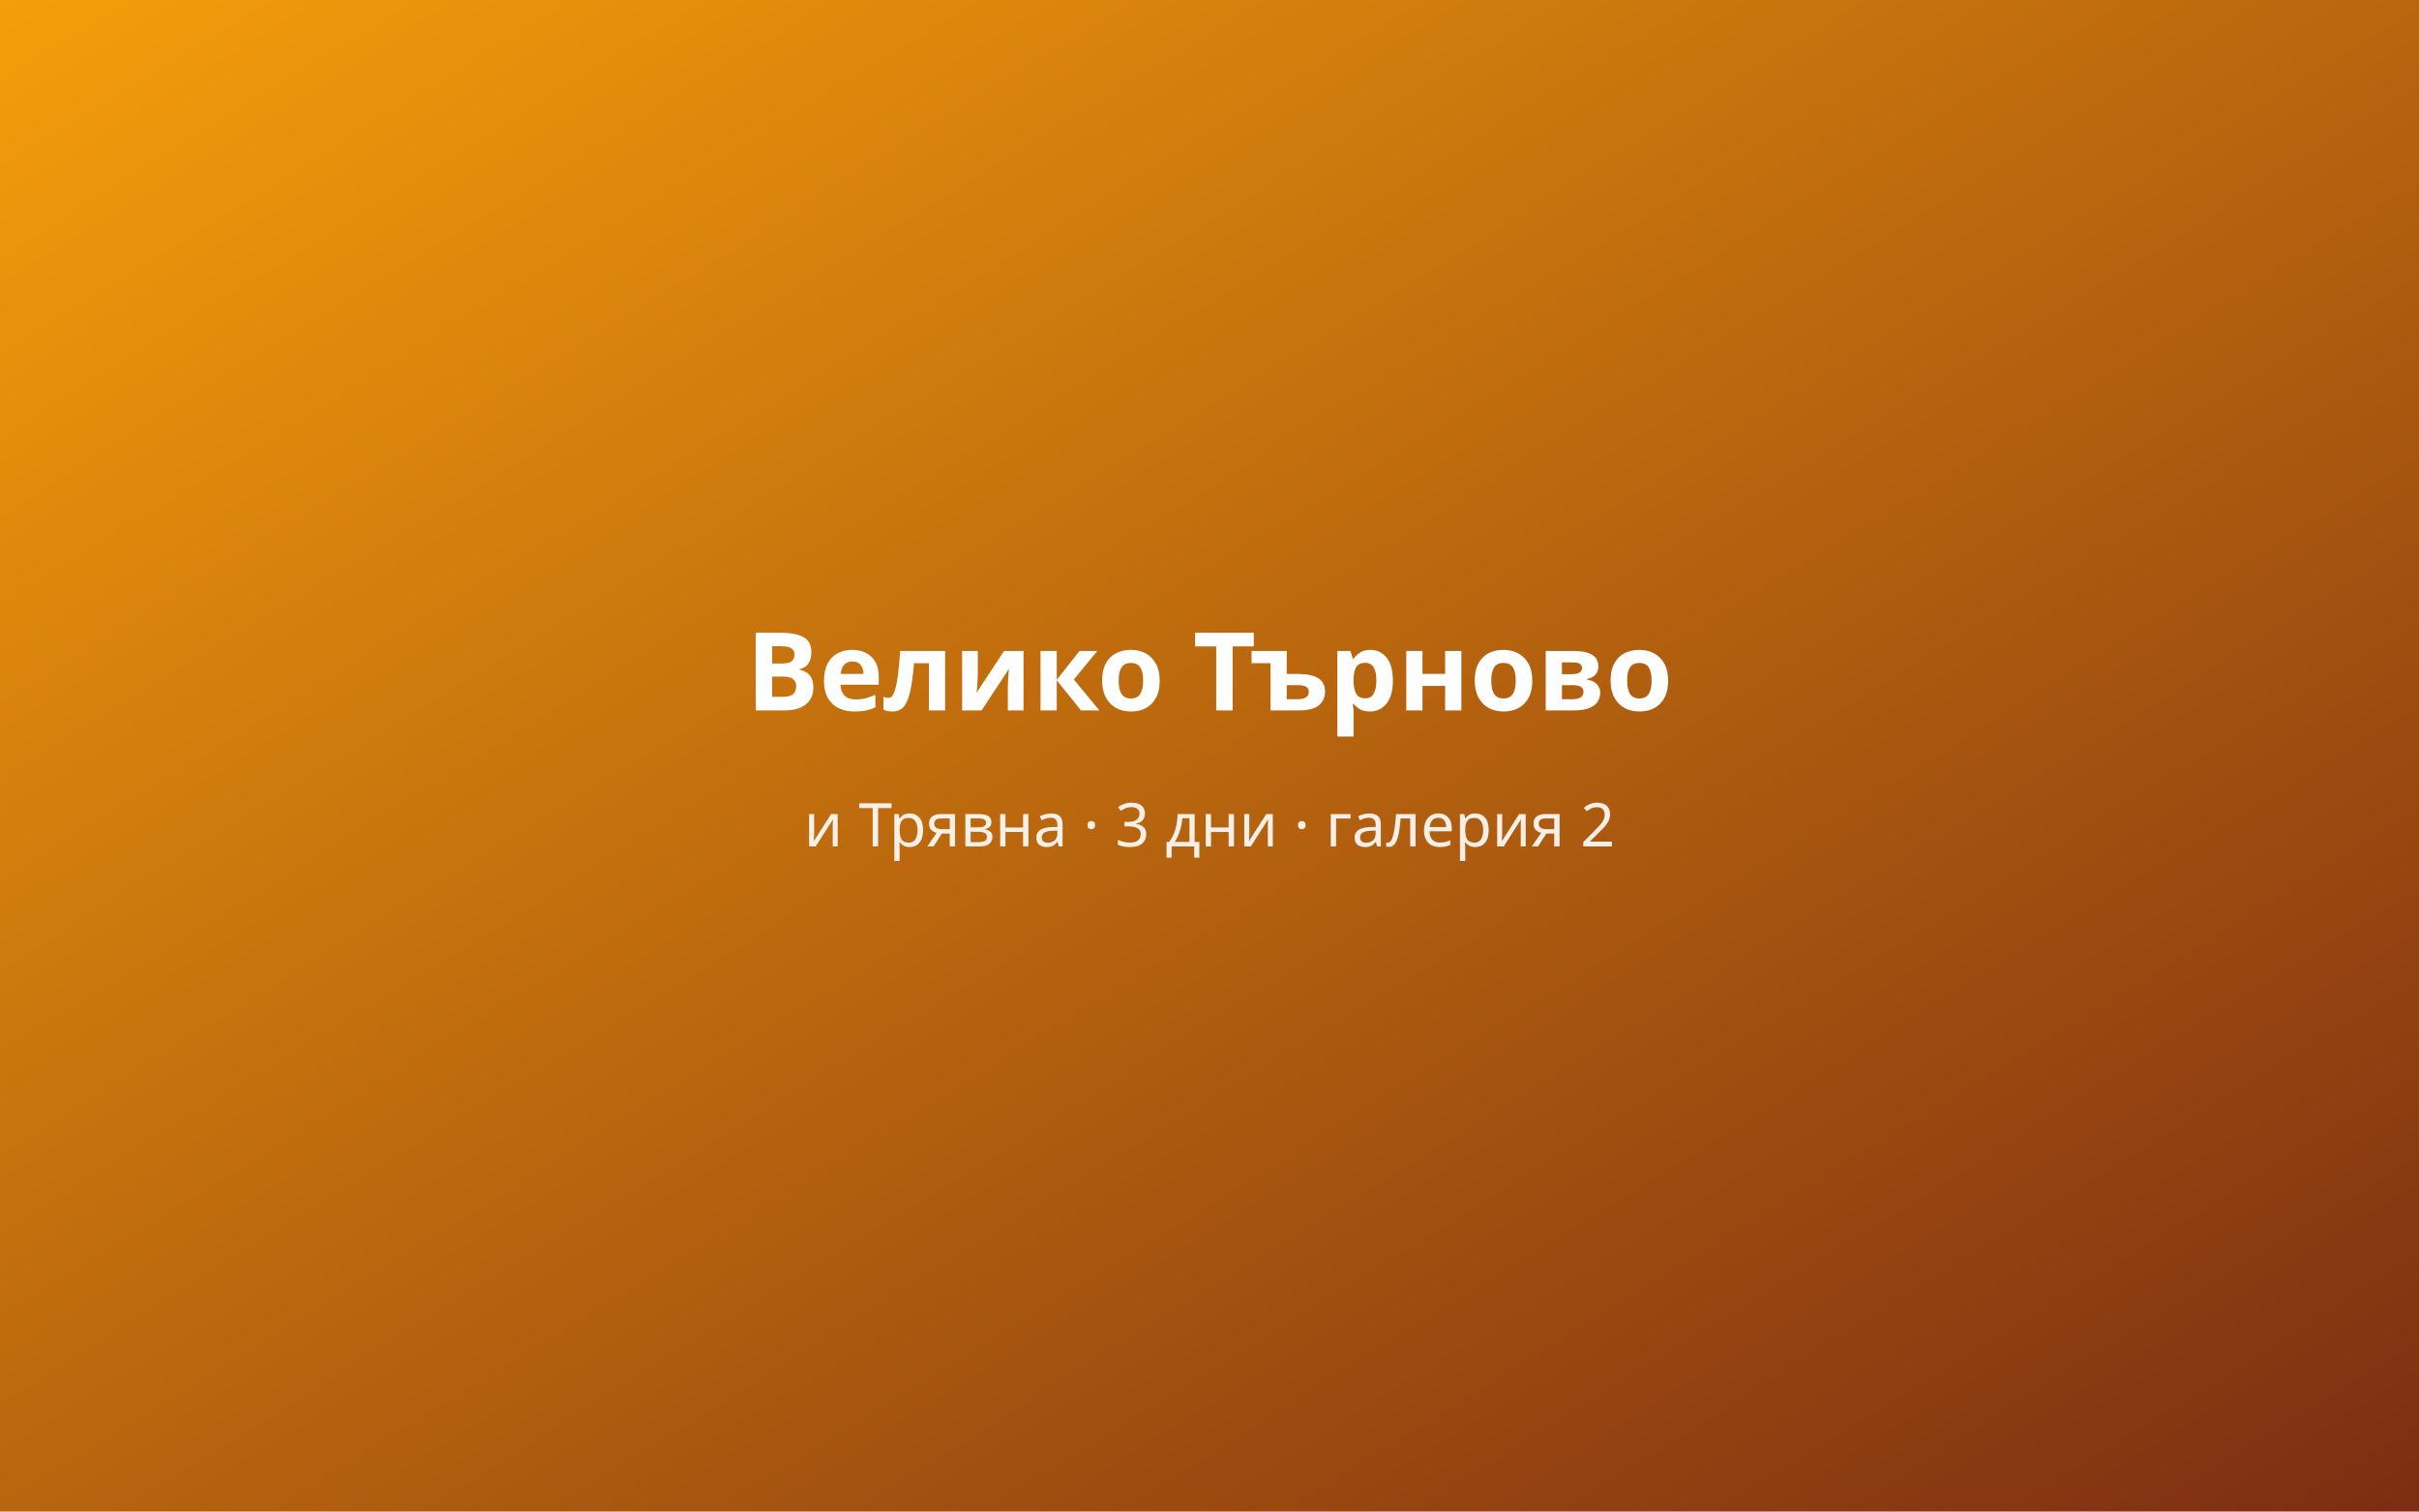
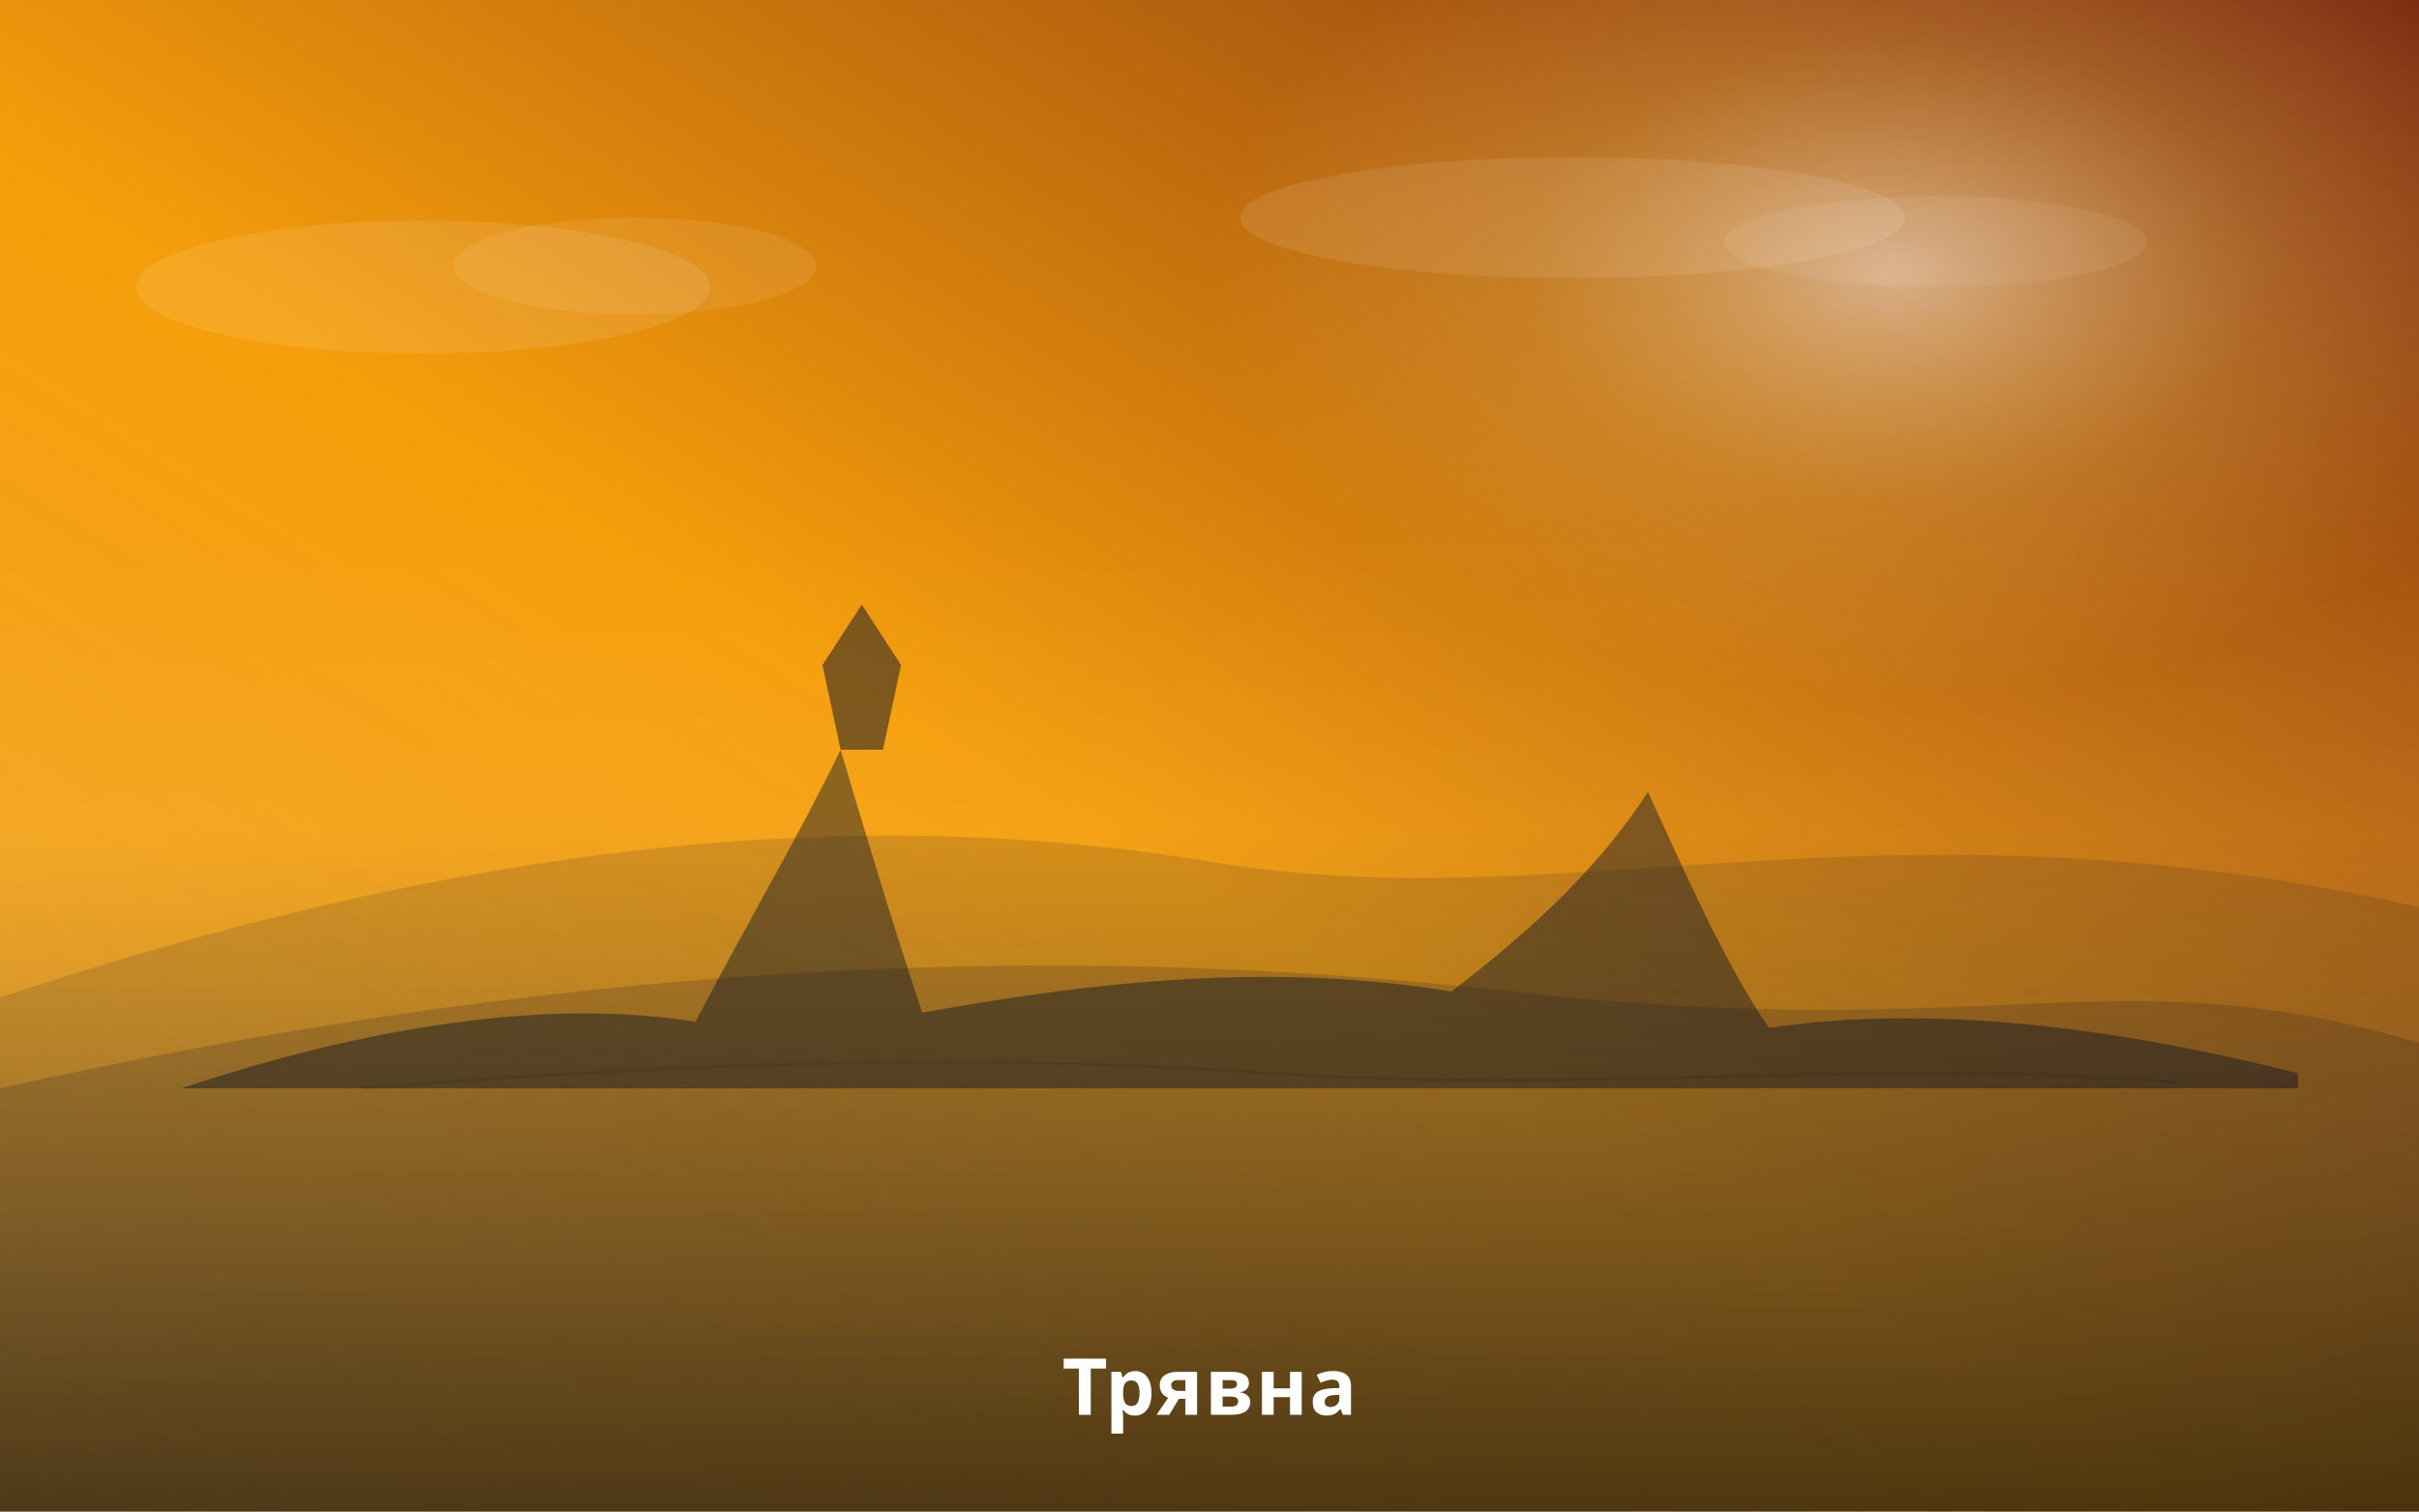
- <svg xmlns="http://www.w3.org/2000/svg" viewBox="0 0 800 500" role="img" aria-label="Велико Търново">
+ <svg xmlns="http://www.w3.org/2000/svg" viewBox="0 0 800 500" role="img" aria-label="Трявна">
  <defs>
-     <linearGradient id="bg" x1="0" y1="0" x2="1" y2="1">
-       <stop offset="0%" stop-color="#f59e0b" />
-       <stop offset="100%" stop-color="#7c2d12" />
+     <linearGradient id="sky" x1="1" y1="0" x2="0" y2="1">
+       <stop offset="0%" stop-color="#7c2d12" />
+       <stop offset="55%" stop-color="#f59e0b" />
+       <stop offset="100%" stop-color="#f59e0b" stop-opacity="0.85" />
    </linearGradient>
+     <linearGradient id="haze" x1="0" y1="0.35" x2="0" y2="1">
+       <stop offset="0%" stop-color="#ffffff" stop-opacity="0" />
+       <stop offset="45%" stop-color="#ffffff" stop-opacity="0.06" />
+       <stop offset="100%" stop-color="#0f172a" stop-opacity="0.22" />
+     </linearGradient>
+     <linearGradient id="sea" x1="0" y1="0" x2="0" y2="1">
+       <stop offset="0%" stop-color="#0c4a6e" stop-opacity="0.35" />
+       <stop offset="100%" stop-color="#082f49" stop-opacity="0.65" />
+     </linearGradient>
+     <linearGradient id="sand" x1="0" y1="0" x2="0" y2="1">
+       <stop offset="0%" stop-color="#fef3c7" stop-opacity="0.25" />
+       <stop offset="100%" stop-color="#d97706" stop-opacity="0.15" />
+     </linearGradient>
+     <linearGradient id="scrim" x1="0" y1="0.55" x2="0" y2="1">
+       <stop offset="0%" stop-color="#000000" stop-opacity="0" />
+       <stop offset="100%" stop-color="#000000" stop-opacity="0.45" />
+     </linearGradient>
+     <radialGradient id="sun" cx="0.78" cy="0.18" r="0.28">
+       <stop offset="0%" stop-color="#fff7ed" stop-opacity="0.55" />
+       <stop offset="55%" stop-color="#fde68a" stop-opacity="0.18" />
+       <stop offset="100%" stop-color="#fde68a" stop-opacity="0" />
+     </radialGradient>
  </defs>
-   <rect width="800" height="500" fill="url(#bg)" />
-   <text x="400" y="235" text-anchor="middle" fill="#ffffff" font-family="system-ui,sans-serif" font-size="36" font-weight="700">Велико Търново</text>
-   <text x="400" y="280" text-anchor="middle" fill="#ffffff" opacity="0.9" font-family="system-ui,sans-serif" font-size="20">и Трявна · 3 дни · галерия 2</text>
+   <rect width="800" height="500" fill="url(#sky)" />
+   <rect width="800" height="500" fill="url(#sun)" />
+   <rect width="800" height="500" fill="url(#haze)" />
+   <ellipse cx="140" cy="95" rx="95" ry="22" fill="#ffffff" opacity="0.1" />
+   <ellipse cx="210" cy="88" rx="60" ry="16" fill="#ffffff" opacity="0.08" />
+   <ellipse cx="520" cy="72" rx="110" ry="20" fill="#ffffff" opacity="0.09" />
+   <ellipse cx="640" cy="80" rx="70" ry="15" fill="#ffffff" opacity="0.07" />
+   <path d="M0 330 C150 280 280 265 400 285 S620 260 800 300 L800 500 L0 500 Z" fill="#0f172a" opacity="0.14" />
+   <path d="M0 360 C180 320 340 310 500 328 S700 315 800 345 L800 500 L0 500 Z" fill="#0f172a" opacity="0.18" />
+   <path d="M60 360 C120 340 180 330 230 338 C250 300 265 275 278 248 C286 275 295 305 305 335 C360 325 420 318 480 328 C510 305 530 285 545 262 C558 290 570 318 585 340 C640 332 700 340 760 355 L760 360 L60 360 Z" fill="#0f172a" opacity="0.46" />
+   <path d="M278 248 L272 220 L285 200 L298 220 L292 248 Z" fill="#0f172a" opacity="0.52" />
+   <path d="M120 360 C220 352 320 348 420 355 S620 350 720 358" stroke="#0f172a" stroke-width="1" opacity="0.12" fill="none" />
+   <rect width="800" height="500" fill="url(#scrim)" />
+   <text x="400" y="468" text-anchor="middle" fill="#ffffff" font-family="system-ui,sans-serif" font-size="26" font-weight="600" letter-spacing="0.02em">Трявна</text>
</svg>
